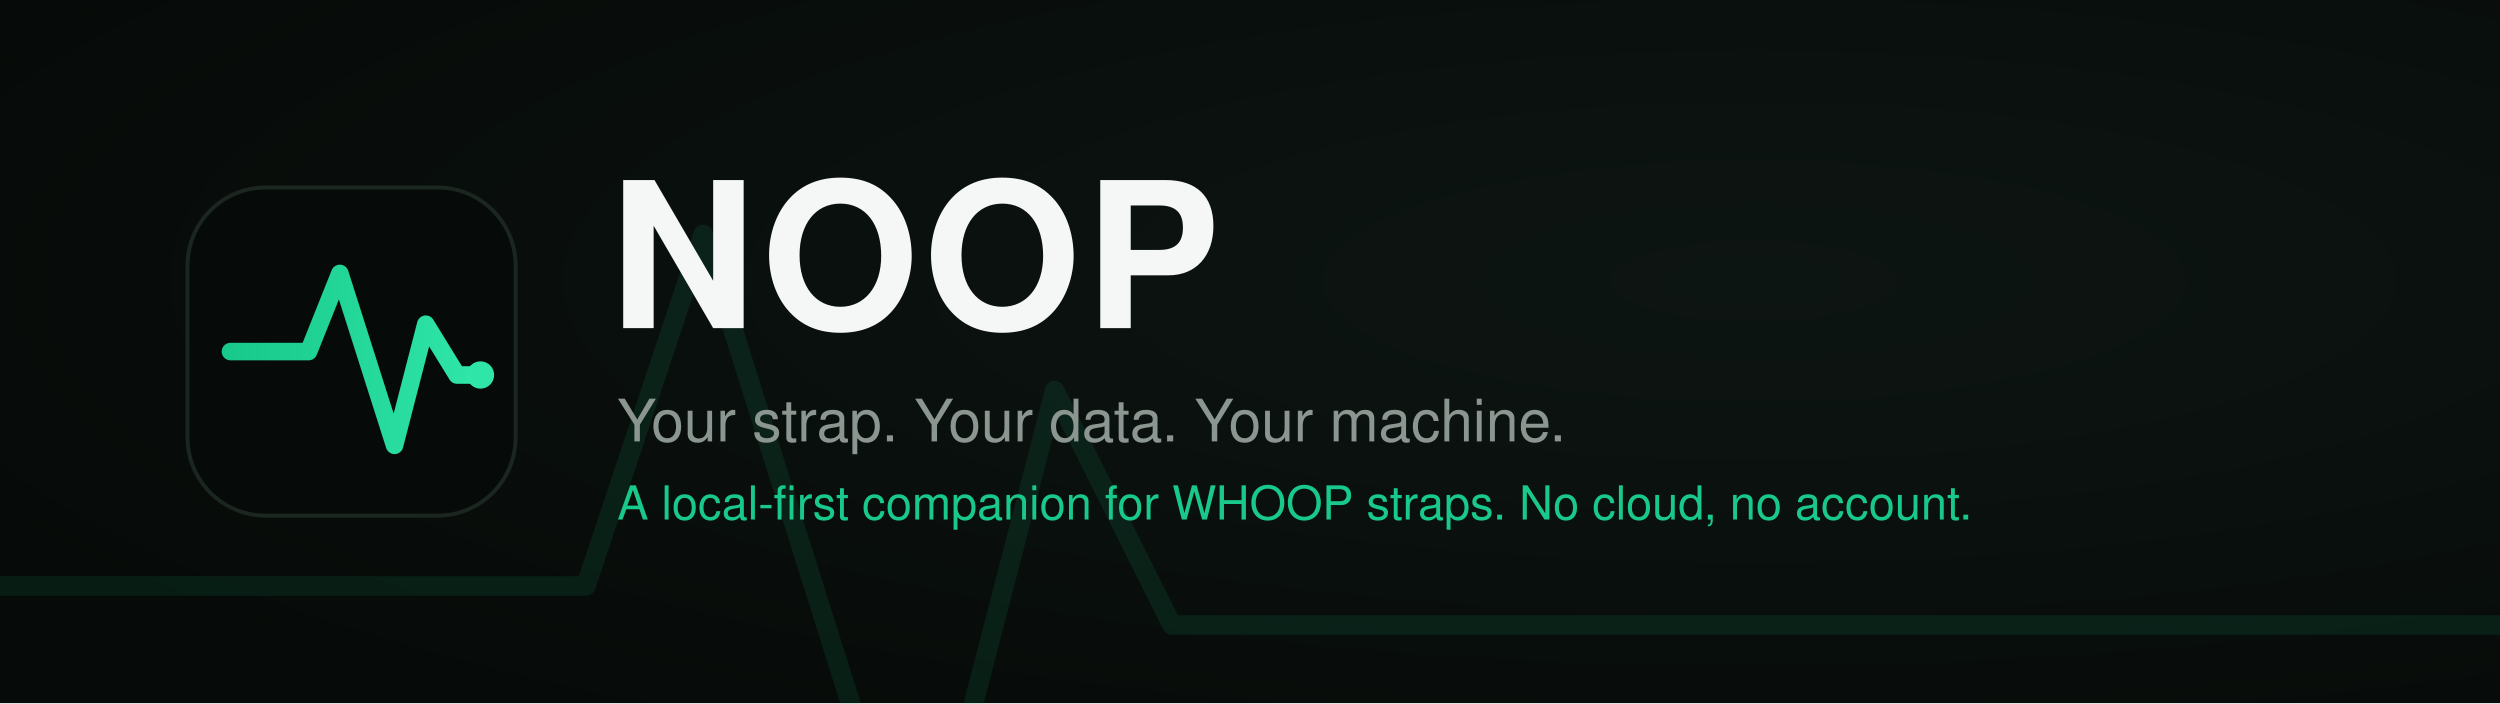
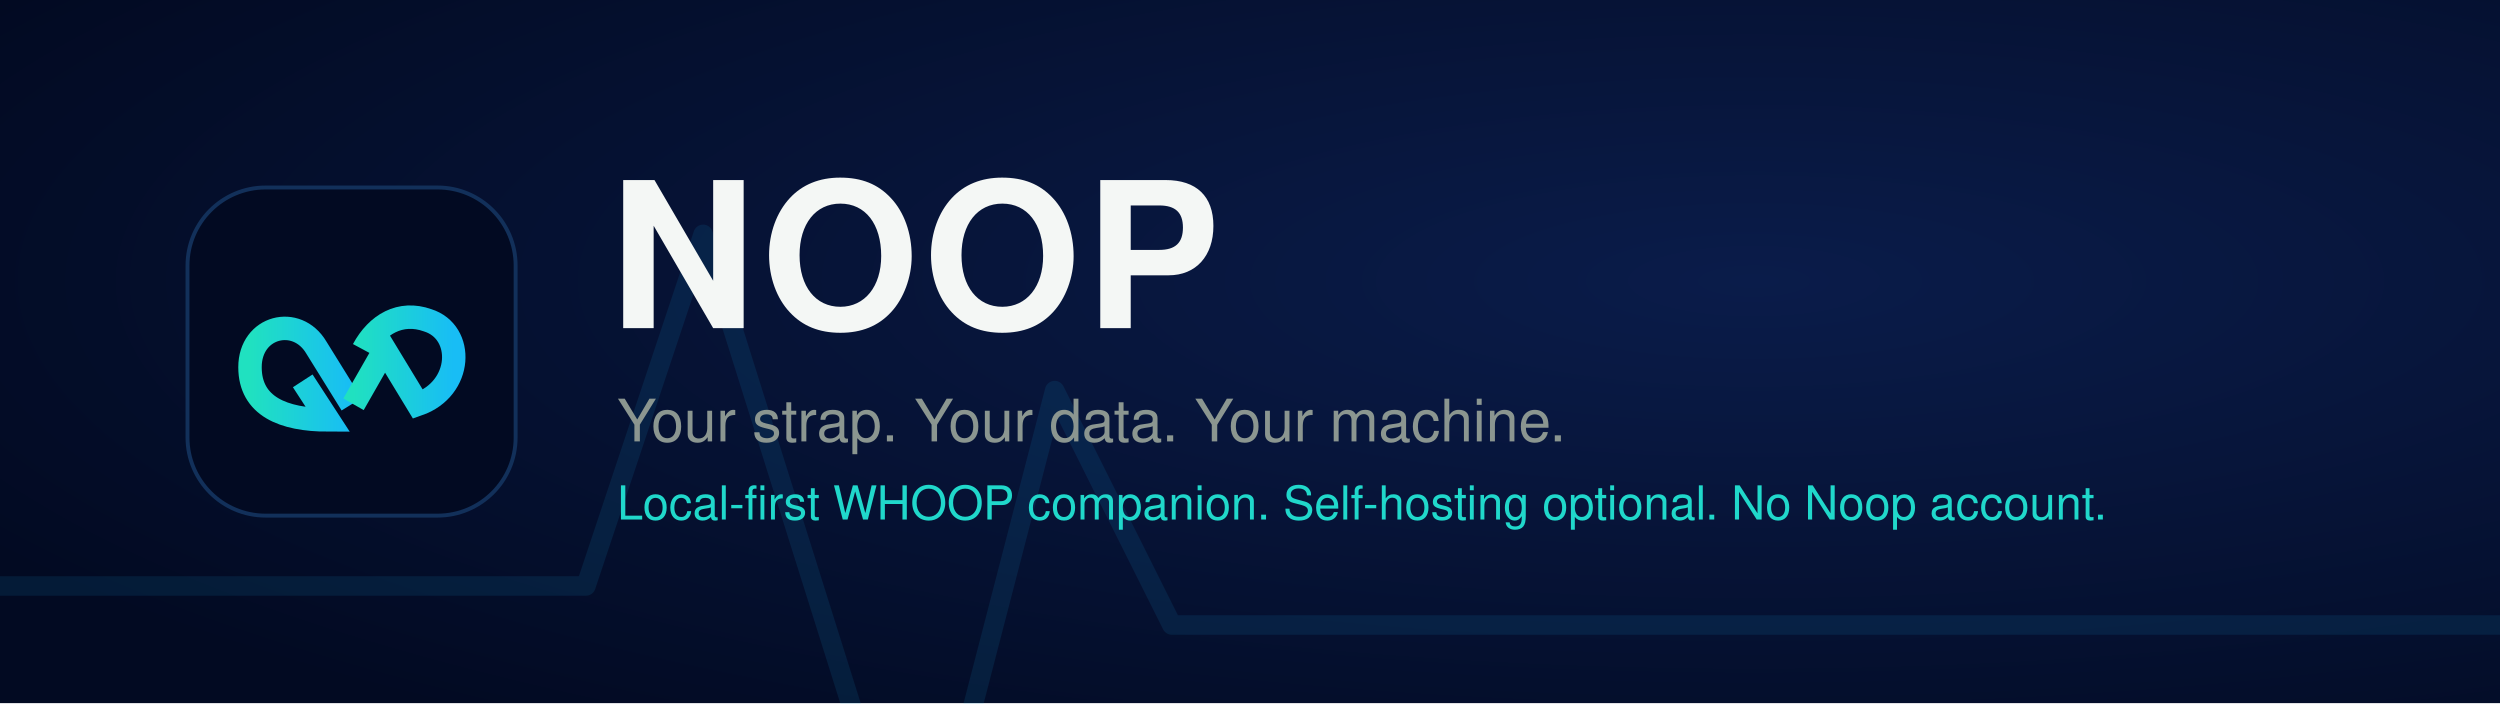
<svg xmlns="http://www.w3.org/2000/svg" width="1280" height="360" viewBox="0 0 1280 360">
  <defs>
    <linearGradient id="pulse" x1="0" y1="0" x2="1" y2="0">
-       <stop offset="0" stop-color="#18C98B" />
-       <stop offset="1" stop-color="#2FE6A8" />
+       <stop offset="0" stop-color="#20E1C0" />
+       <stop offset="1" stop-color="#18BDF5" />
    </linearGradient>
    <radialGradient id="bg" cx="0.7" cy="0.4" r="0.8">
-       <stop offset="0" stop-color="#0D1512" />
-       <stop offset="1" stop-color="#060A08" />
+       <stop offset="0" stop-color="#0A1C4A" />
+       <stop offset="1" stop-color="#020A22" />
    </radialGradient>
  </defs>
  <rect width="1280" height="360" fill="url(#bg)" />
-   <path d="M0 300 H300 L360 120 L470 470 L540 200 L600 320 H1280" fill="none" stroke="#18C98B" stroke-opacity="0.10" stroke-width="10" stroke-linecap="round" stroke-linejoin="round" />
+   <path d="M0 300 H300 L360 120 L470 470 L540 200 L600 320 H1280" fill="none" stroke="#18BDF5" stroke-opacity="0.10" stroke-width="10" stroke-linecap="round" stroke-linejoin="round" />
  <g transform="translate(96,96)">
-     <rect width="168" height="168" rx="40" fill="#060A08" stroke="#1B2620" stroke-width="2" />
-     <path d="M22 84 H62 L78 44 L106 132 L122 70 L138 96 H150" fill="none" stroke="url(#pulse)" stroke-width="9" stroke-linecap="round" stroke-linejoin="round" transform="translate(0,0) scale(1)" />
-     <circle cx="150" cy="96" r="7" fill="#2FE6A8" />
+     <rect width="168" height="168" rx="40" fill="#020A22" stroke="#12305A" stroke-width="2" />
+     <path d="M84 111 L66 82 C56 65 32 71 32 92 C32 112 49 119 72 119 L59 99" fill="none" stroke="url(#pulse)" stroke-width="12" stroke-linecap="butt" stroke-linejoin="miter" />
+     <path d="M85 111 L101 83 L118 111 C141 103 142 74 123 68 C109 63 97 70 90 83" fill="none" stroke="url(#pulse)" stroke-width="12" stroke-linecap="butt" stroke-linejoin="miter" />
  </g>
  <text x="312" y="168" font-family="-apple-system, Helvetica, Arial, sans-serif" font-size="104" font-weight="800" fill="#F4F7F5" letter-spacing="2">NOOP</text>
  <text x="316" y="226" font-family="-apple-system, Helvetica, Arial, sans-serif" font-size="30" font-weight="500" fill="#8B9690">Your strap. Your data. Your machine.</text>
-   <text x="316" y="266" font-family="-apple-system, Helvetica, Arial, sans-serif" font-size="24" font-weight="500" fill="#18C98B">A local-first companion for WHOOP straps. No cloud, no account.</text>
+   <text x="316" y="266" font-family="-apple-system, Helvetica, Arial, sans-serif" font-size="24" font-weight="500" fill="#20D8CB">Local-first WHOOP companion. Self-hosting optional. No Noop account.</text>
</svg>
